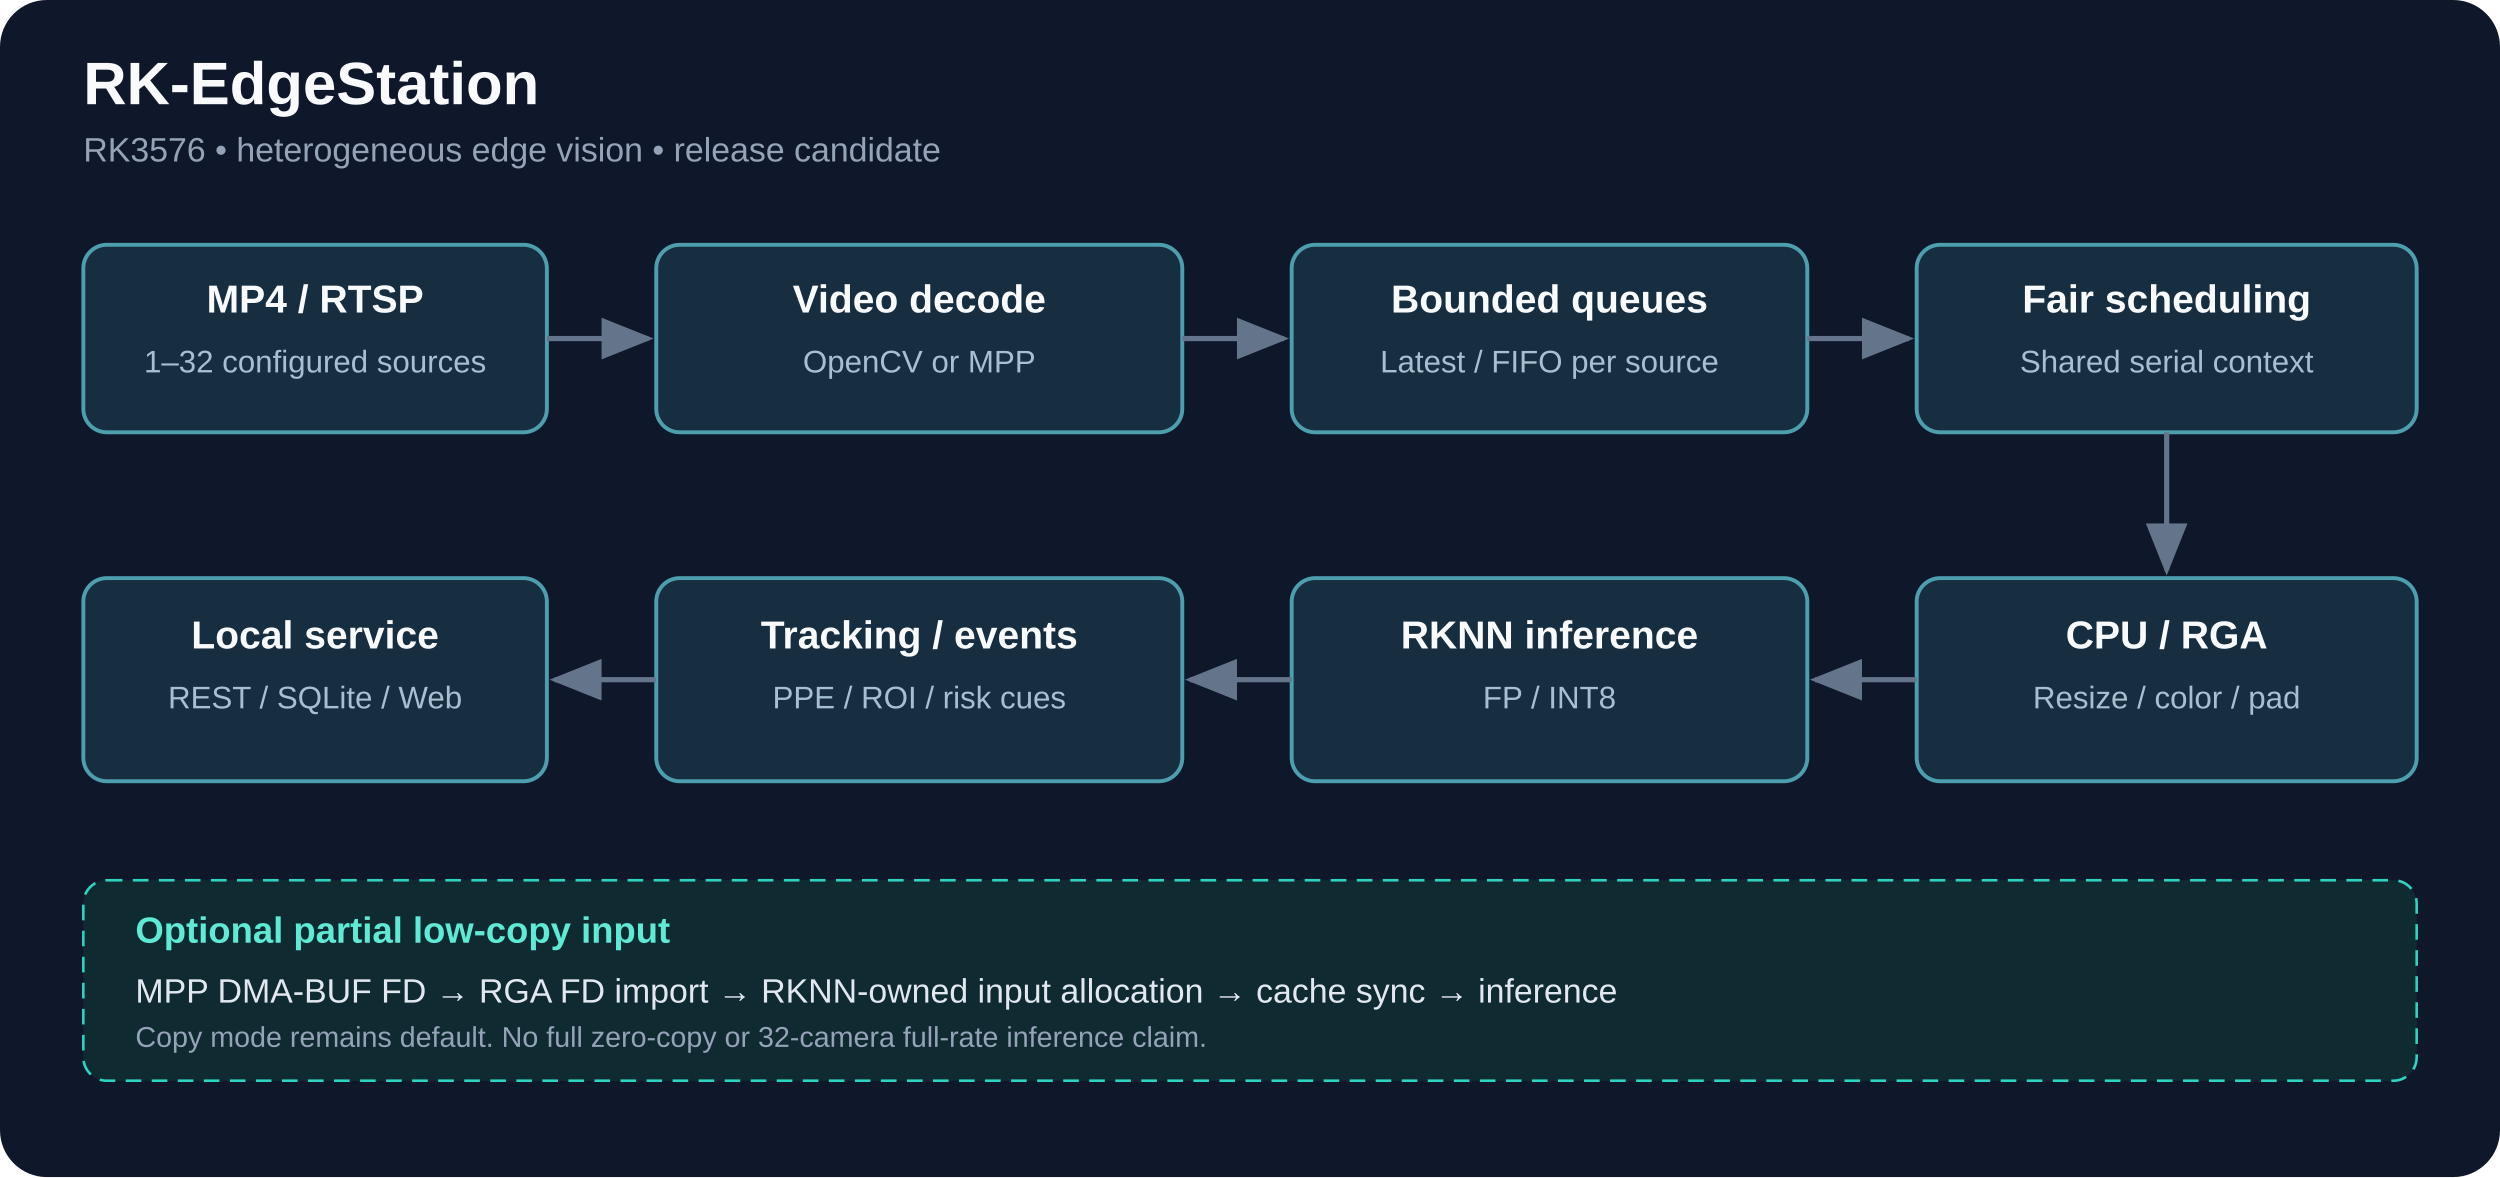
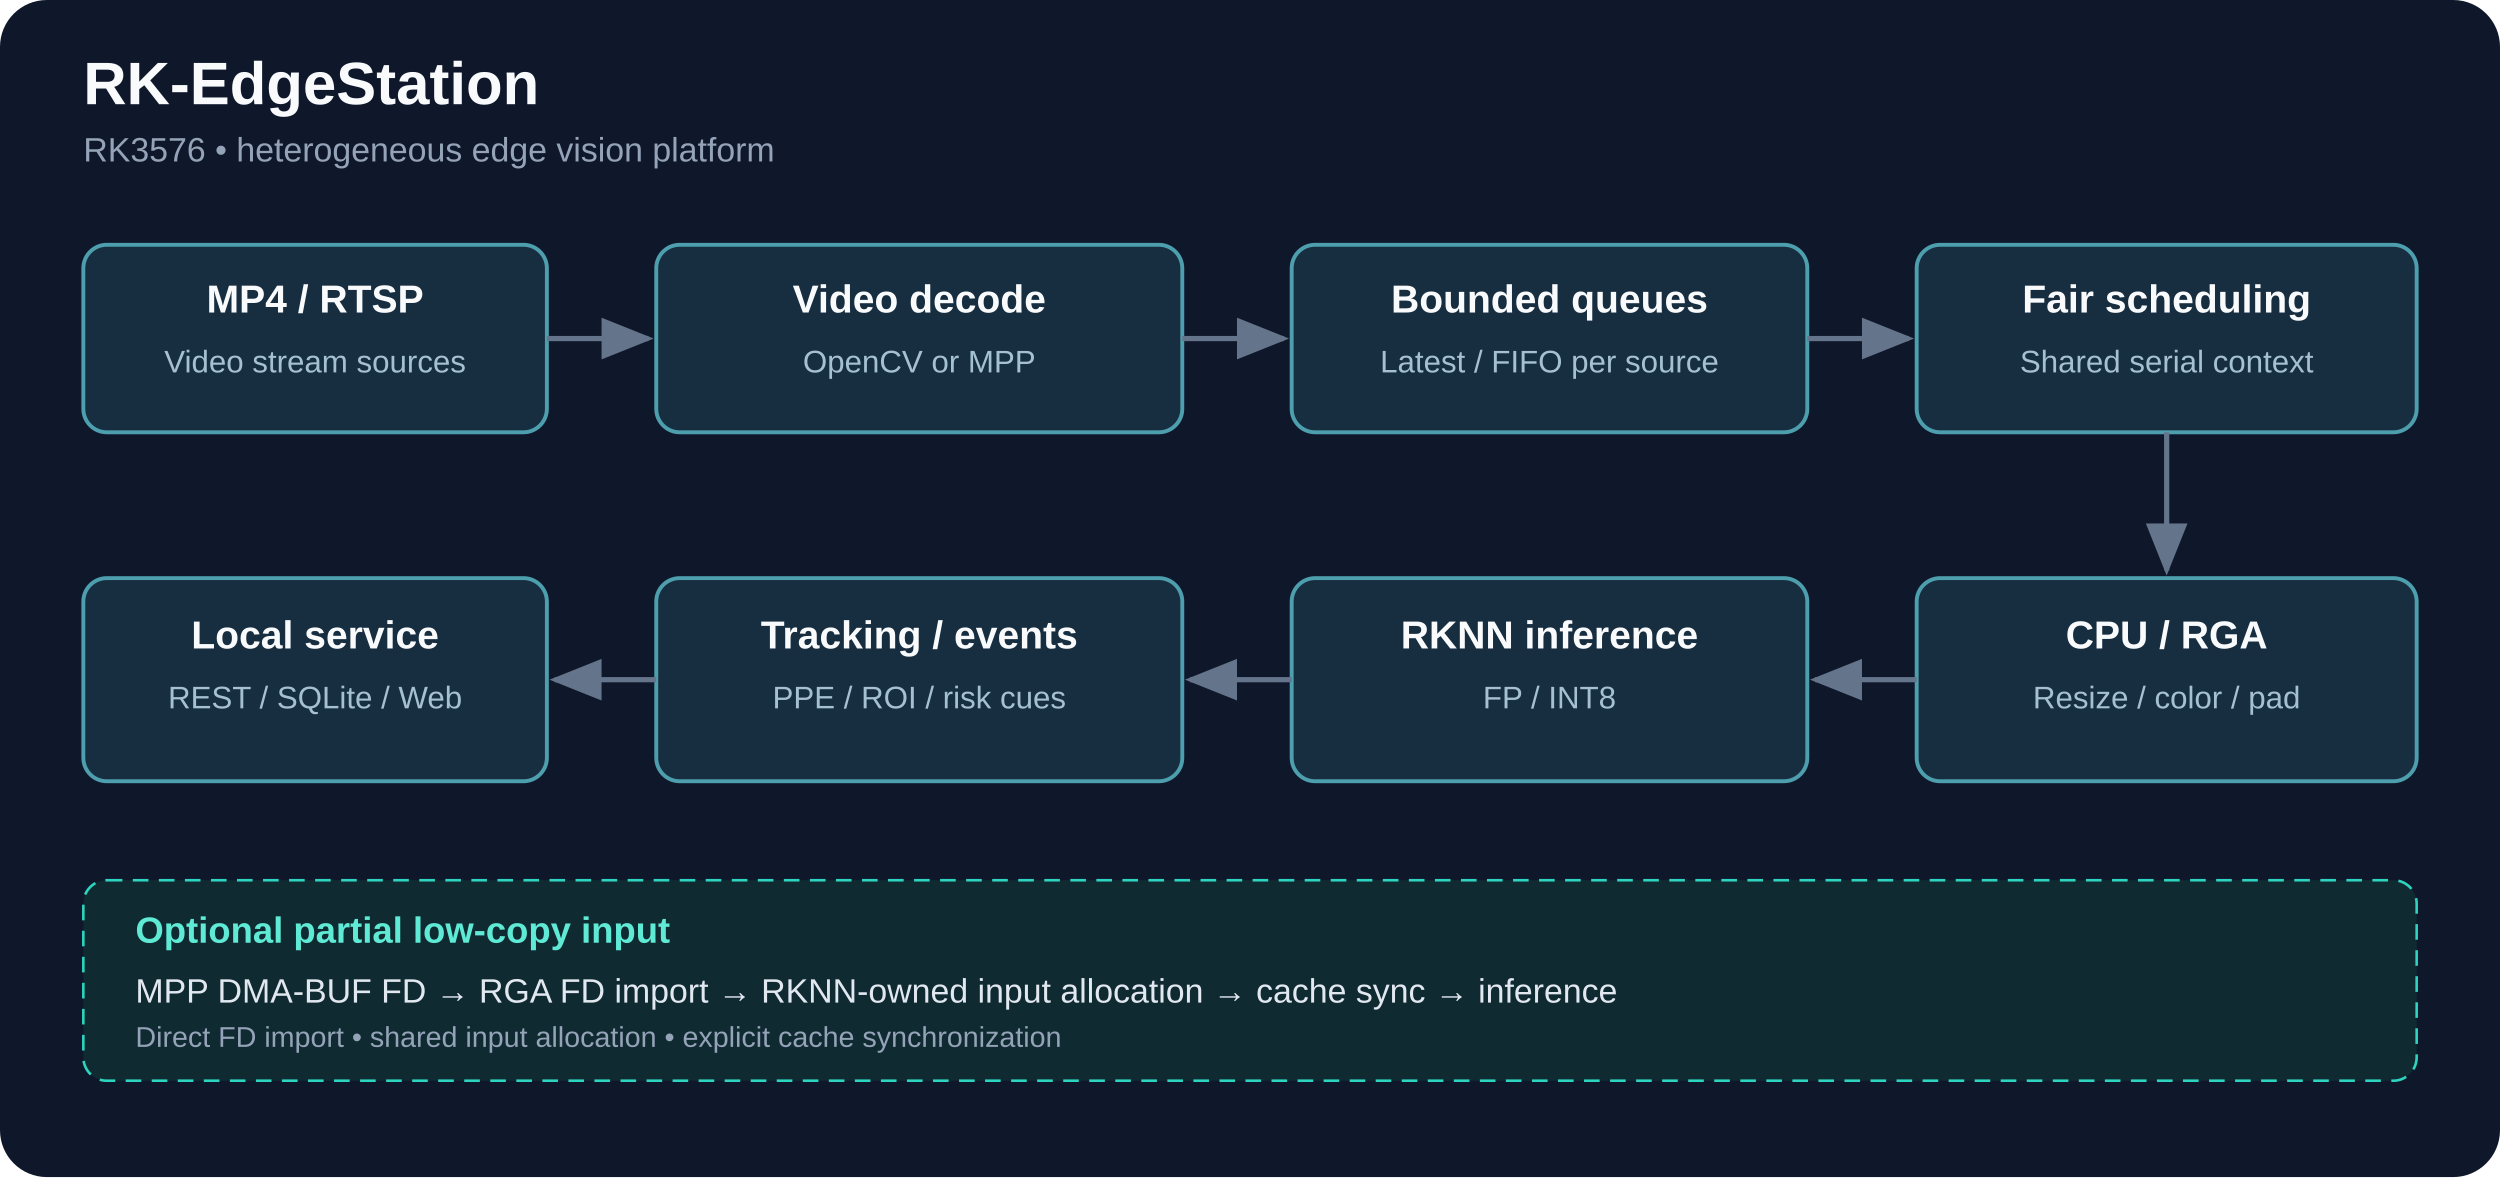
<svg xmlns="http://www.w3.org/2000/svg" viewBox="0 0 960 452" role="img" aria-label="RK-EdgeStation architecture with multiple sources, shared inference and local management">
  <defs>
    <marker id="a" markerWidth="10" markerHeight="8" refX="9" refY="4" orient="auto">
      <path d="M0 0L10 4L0 8Z" fill="#64748b" />
    </marker>
  </defs>
  <rect width="960" height="452" rx="18" fill="#0f172a" />
  <g font-family="Arial,sans-serif">
    <text x="32" y="40" fill="#f8fafc" font-size="23" font-weight="bold">RK-EdgeStation</text>
-     <text x="32" y="62" fill="#94a3b8" font-size="13">RK3576 • heterogeneous edge vision • release candidate</text>
+     <text x="32" y="62" fill="#94a3b8" font-size="13">RK3576 • heterogeneous edge vision platform</text>
    <g fill="#172d40" stroke="#4d9fae" stroke-width="1.5">
      <rect x="32" y="94" width="178" height="72" rx="9" />
      <rect x="252" y="94" width="202" height="72" rx="9" />
      <rect x="496" y="94" width="198" height="72" rx="9" />
      <rect x="736" y="94" width="192" height="72" rx="9" />
      <rect x="736" y="222" width="192" height="78" rx="9" />
      <rect x="496" y="222" width="198" height="78" rx="9" />
      <rect x="252" y="222" width="202" height="78" rx="9" />
      <rect x="32" y="222" width="178" height="78" rx="9" />
    </g>
    <g fill="#f8fafc" font-size="15" font-weight="bold" text-anchor="middle">
      <text x="121" y="120">MP4 / RTSP</text>
      <text x="353" y="120">Video decode</text>
      <text x="595" y="120">Bounded queues</text>
      <text x="832" y="120">Fair scheduling</text>
      <text x="832" y="249">CPU / RGA</text>
      <text x="595" y="249">RKNN inference</text>
      <text x="353" y="249">Tracking / events</text>
      <text x="121" y="249">Local service</text>
    </g>
    <g fill="#a5c1d1" font-size="12" text-anchor="middle">
-       <text x="121" y="143">1–32 configured sources</text>
+       <text x="121" y="143">Video stream sources</text>
      <text x="353" y="143">OpenCV or MPP</text>
      <text x="595" y="143">Latest / FIFO per source</text>
      <text x="832" y="143">Shared serial context</text>
      <text x="832" y="272">Resize / color / pad</text>
      <text x="595" y="272">FP / INT8</text>
      <text x="353" y="272">PPE / ROI / risk cues</text>
      <text x="121" y="272">REST / SQLite / Web</text>
    </g>
    <g stroke="#64748b" stroke-width="2" fill="none" marker-end="url(#a)">
      <path d="M210 130H249" />
      <path d="M454 130H493" />
      <path d="M694 130H733" />
      <path d="M832 166V219" />
      <path d="M736 261H697" />
      <path d="M496 261H457" />
      <path d="M252 261H213" />
    </g>
    <rect x="32" y="338" width="896" height="77" rx="9" fill="#102a32" stroke="#2dd4bf" stroke-dasharray="6 4" />
    <text x="52" y="362" fill="#5eead4" font-size="14" font-weight="bold">Optional partial low-copy input</text>
    <text x="52" y="385" fill="#e2e8f0" font-size="13">MPP DMA-BUF FD → RGA FD import → RKNN-owned input allocation → cache sync → inference</text>
-     <text x="52" y="402" fill="#94a3b8" font-size="11">Copy mode remains default. No full zero-copy or 32-camera full-rate inference claim.</text>
+     <text x="52" y="402" fill="#94a3b8" font-size="11">Direct FD import • shared input allocation • explicit cache synchronization</text>
  </g>
</svg>
